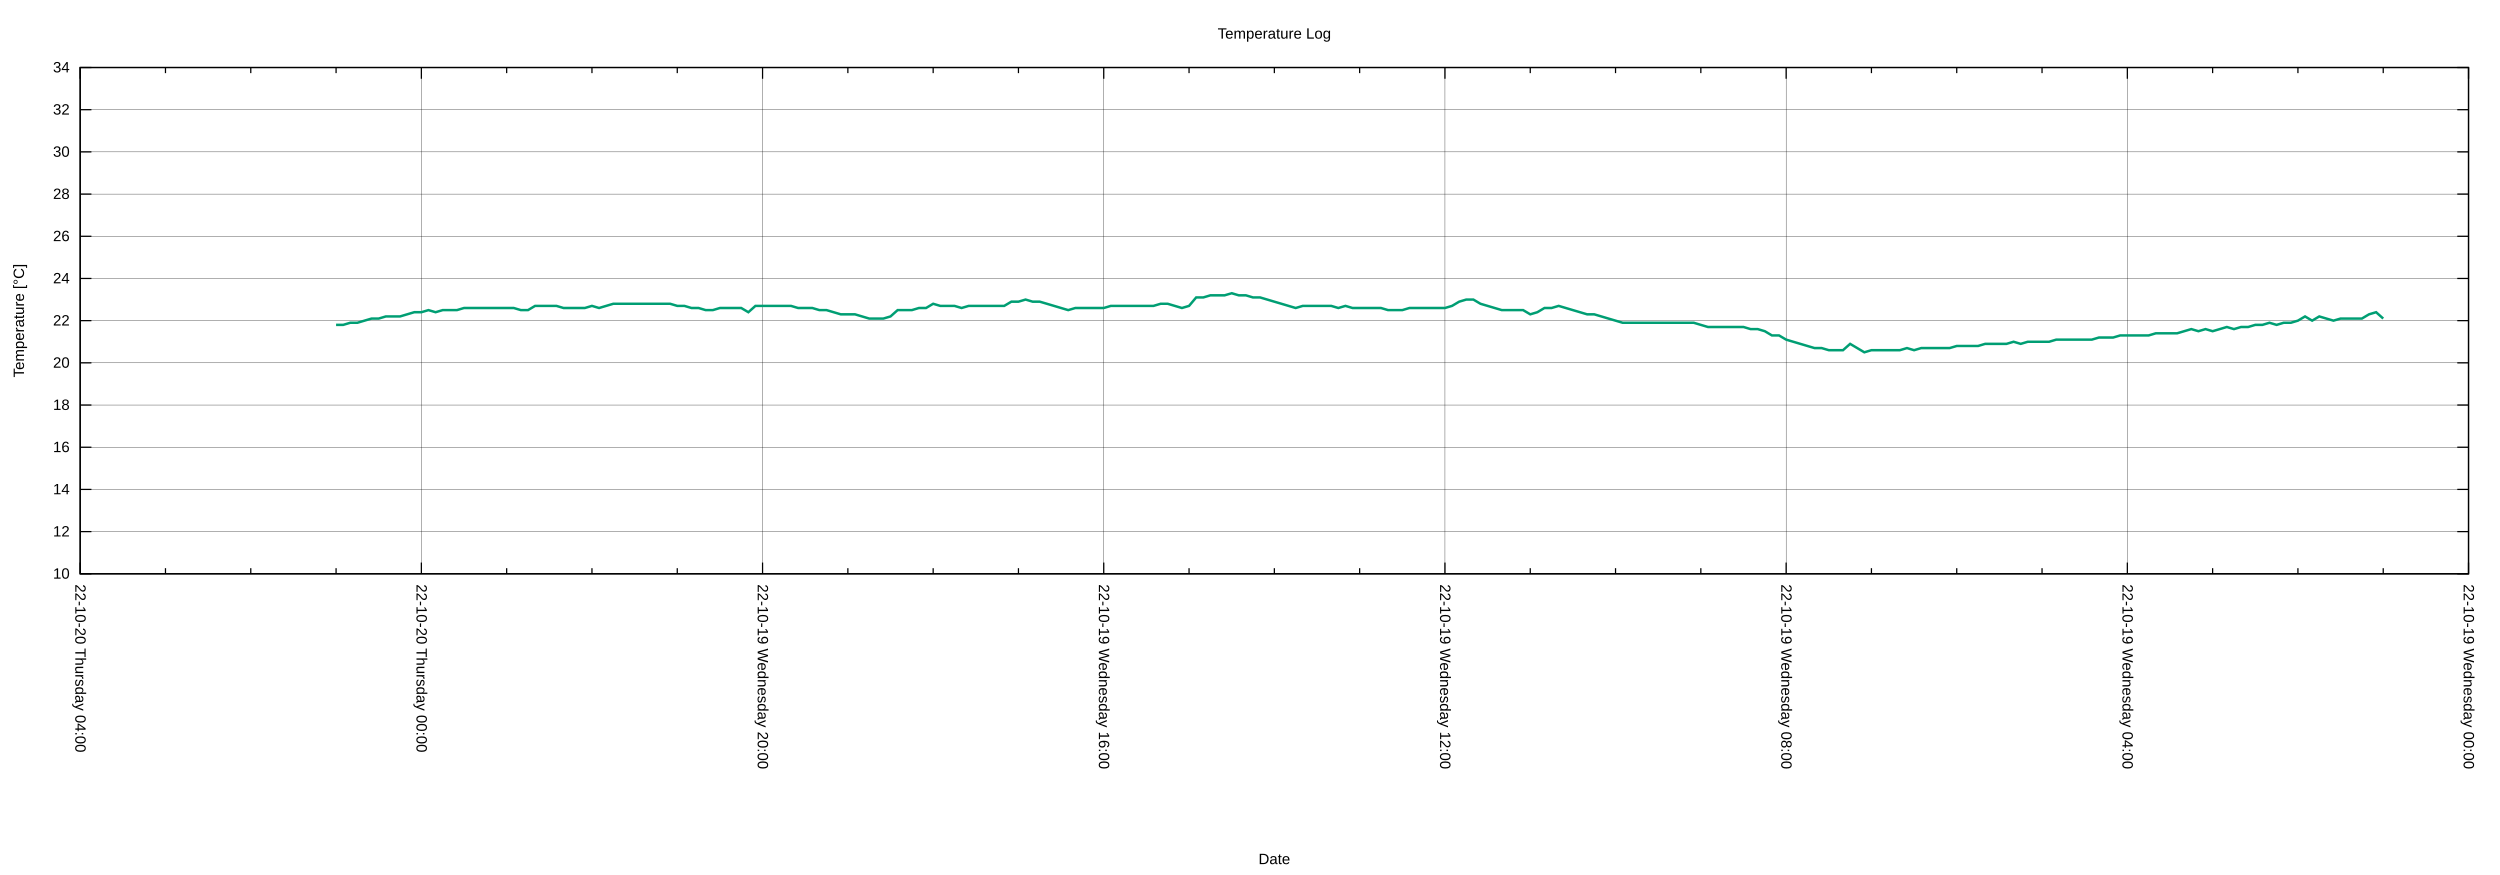
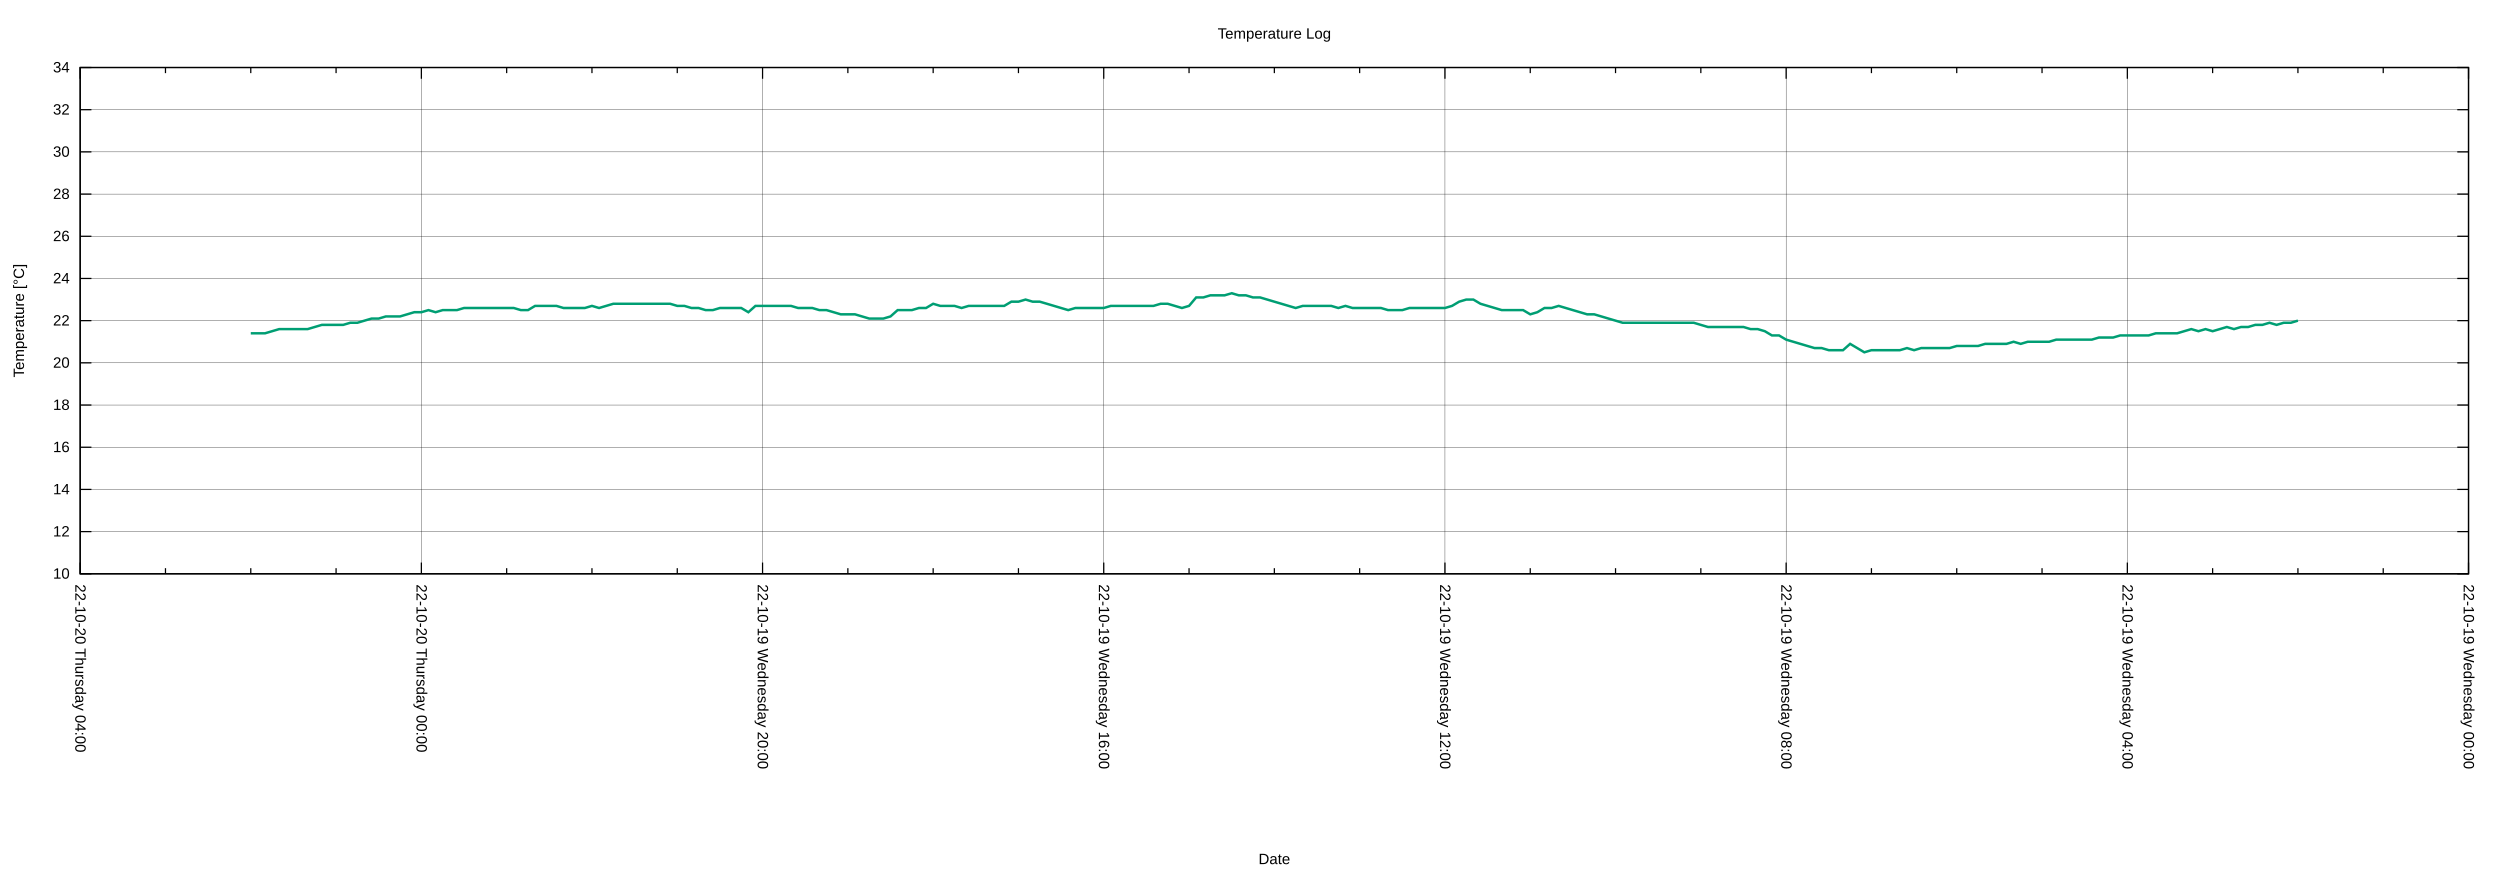
<svg xmlns="http://www.w3.org/2000/svg" xmlns:xlink="http://www.w3.org/1999/xlink" width="2000" height="700" viewBox="0 0 2000 700">
  <g id="gnuplot_canvas">
    <rect x="0" y="0" width="2000" height="700" fill="none" />
    <defs>
      <circle id="gpDot" r="0.5" stroke-width="0.5" stroke="currentColor" />
      <path id="gpPt0" stroke-width="0.222" stroke="currentColor" d="M-1,0 h2 M0,-1 v2" />
      <path id="gpPt1" stroke-width="0.222" stroke="currentColor" d="M-1,-1 L1,1 M1,-1 L-1,1" />
      <path id="gpPt2" stroke-width="0.222" stroke="currentColor" d="M-1,0 L1,0 M0,-1 L0,1 M-1,-1 L1,1 M-1,1 L1,-1" />
      <rect id="gpPt3" stroke-width="0.222" stroke="currentColor" x="-1" y="-1" width="2" height="2" />
      <rect id="gpPt4" stroke-width="0.222" stroke="currentColor" fill="currentColor" x="-1" y="-1" width="2" height="2" />
      <circle id="gpPt5" stroke-width="0.222" stroke="currentColor" cx="0" cy="0" r="1" />
      <use xlink:href="#gpPt5" id="gpPt6" fill="currentColor" stroke="none" />
      <path id="gpPt7" stroke-width="0.222" stroke="currentColor" d="M0,-1.33 L-1.33,0.67 L1.33,0.67 z" />
      <use xlink:href="#gpPt7" id="gpPt8" fill="currentColor" stroke="none" />
      <use xlink:href="#gpPt7" id="gpPt9" stroke="currentColor" transform="rotate(180)" />
      <use xlink:href="#gpPt9" id="gpPt10" fill="currentColor" stroke="none" />
      <use xlink:href="#gpPt3" id="gpPt11" stroke="currentColor" transform="rotate(45)" />
      <use xlink:href="#gpPt11" id="gpPt12" fill="currentColor" stroke="none" />
      <path id="gpPt13" stroke-width="0.222" stroke="currentColor" d="M0,1.330 L1.265,0.411 L0.782,-1.067 L-0.782,-1.076 L-1.265,0.411 z" />
      <use xlink:href="#gpPt13" id="gpPt14" fill="currentColor" stroke="none" />
      <filter id="textbox" filterUnits="objectBoundingBox" x="0" y="0" height="1" width="1">
        <feFlood flood-color="white" flood-opacity="1" result="bgnd" />
        <feComposite in="SourceGraphic" in2="bgnd" operator="atop" />
      </filter>
      <filter id="greybox" filterUnits="objectBoundingBox" x="0" y="0" height="1" width="1">
        <feFlood flood-color="lightgrey" flood-opacity="1" result="grey" />
        <feComposite in="SourceGraphic" in2="grey" operator="atop" />
      </filter>
    </defs>
    <g fill="none" color="white" stroke="currentColor" stroke-width="1.00" stroke-linecap="butt" stroke-linejoin="miter">
</g>
    <g fill="none" color="black" stroke="currentColor" stroke-width="1.00" stroke-linecap="butt" stroke-linejoin="miter">
</g>
    <g fill="none" color="black" stroke="black" stroke-width="0.25" stroke-linecap="butt" stroke-linejoin="miter">
</g>
    <g fill="none" color="black" stroke="currentColor" stroke-width="0.25" stroke-linecap="butt" stroke-linejoin="miter">
      <path stroke="black" class="gridline" d="M64.14,459.04 L1974.82,459.04  " />
    </g>
    <g fill="none" color="black" stroke="black" stroke-width="1.00" stroke-linecap="butt" stroke-linejoin="miter">
</g>
    <g fill="none" color="black" stroke="currentColor" stroke-width="1.00" stroke-linecap="butt" stroke-linejoin="miter">
      <path stroke="black" d="M64.14,459.04 L73.14,459.04 M1974.82,459.04 L1965.82,459.04  " />
      <g transform="translate(55.75,462.94)" stroke="none" fill="black" font-family="Arial" font-size="12.00" text-anchor="end">
        <text>
          <tspan font-family="Arial"> 10</tspan>
        </text>
      </g>
    </g>
    <g fill="none" color="black" stroke="currentColor" stroke-width="1.00" stroke-linecap="butt" stroke-linejoin="miter">
</g>
    <g fill="none" color="black" stroke="black" stroke-width="0.25" stroke-linecap="butt" stroke-linejoin="miter">
</g>
    <g fill="none" color="black" stroke="currentColor" stroke-width="0.25" stroke-linecap="butt" stroke-linejoin="miter">
      <path stroke="black" class="gridline" d="M64.14,425.29 L1974.82,425.29  " />
    </g>
    <g fill="none" color="black" stroke="black" stroke-width="1.00" stroke-linecap="butt" stroke-linejoin="miter">
</g>
    <g fill="none" color="black" stroke="currentColor" stroke-width="1.00" stroke-linecap="butt" stroke-linejoin="miter">
      <path stroke="black" d="M64.14,425.29 L73.14,425.29 M1974.82,425.29 L1965.82,425.29  " />
      <g transform="translate(55.75,429.19)" stroke="none" fill="black" font-family="Arial" font-size="12.00" text-anchor="end">
        <text>
          <tspan font-family="Arial"> 12</tspan>
        </text>
      </g>
    </g>
    <g fill="none" color="black" stroke="currentColor" stroke-width="1.00" stroke-linecap="butt" stroke-linejoin="miter">
</g>
    <g fill="none" color="black" stroke="black" stroke-width="0.25" stroke-linecap="butt" stroke-linejoin="miter">
</g>
    <g fill="none" color="black" stroke="currentColor" stroke-width="0.25" stroke-linecap="butt" stroke-linejoin="miter">
      <path stroke="black" class="gridline" d="M64.14,391.53 L1974.82,391.53  " />
    </g>
    <g fill="none" color="black" stroke="black" stroke-width="1.00" stroke-linecap="butt" stroke-linejoin="miter">
</g>
    <g fill="none" color="black" stroke="currentColor" stroke-width="1.00" stroke-linecap="butt" stroke-linejoin="miter">
      <path stroke="black" d="M64.14,391.53 L73.14,391.53 M1974.82,391.53 L1965.82,391.53  " />
      <g transform="translate(55.75,395.43)" stroke="none" fill="black" font-family="Arial" font-size="12.00" text-anchor="end">
        <text>
          <tspan font-family="Arial"> 14</tspan>
        </text>
      </g>
    </g>
    <g fill="none" color="black" stroke="currentColor" stroke-width="1.00" stroke-linecap="butt" stroke-linejoin="miter">
</g>
    <g fill="none" color="black" stroke="black" stroke-width="0.25" stroke-linecap="butt" stroke-linejoin="miter">
</g>
    <g fill="none" color="black" stroke="currentColor" stroke-width="0.25" stroke-linecap="butt" stroke-linejoin="miter">
      <path stroke="black" class="gridline" d="M64.14,357.78 L1974.82,357.78  " />
    </g>
    <g fill="none" color="black" stroke="black" stroke-width="1.00" stroke-linecap="butt" stroke-linejoin="miter">
</g>
    <g fill="none" color="black" stroke="currentColor" stroke-width="1.00" stroke-linecap="butt" stroke-linejoin="miter">
      <path stroke="black" d="M64.14,357.78 L73.14,357.78 M1974.82,357.78 L1965.82,357.78  " />
      <g transform="translate(55.75,361.68)" stroke="none" fill="black" font-family="Arial" font-size="12.00" text-anchor="end">
        <text>
          <tspan font-family="Arial"> 16</tspan>
        </text>
      </g>
    </g>
    <g fill="none" color="black" stroke="currentColor" stroke-width="1.00" stroke-linecap="butt" stroke-linejoin="miter">
</g>
    <g fill="none" color="black" stroke="black" stroke-width="0.25" stroke-linecap="butt" stroke-linejoin="miter">
</g>
    <g fill="none" color="black" stroke="currentColor" stroke-width="0.25" stroke-linecap="butt" stroke-linejoin="miter">
      <path stroke="black" class="gridline" d="M64.14,324.03 L1974.82,324.03  " />
    </g>
    <g fill="none" color="black" stroke="black" stroke-width="1.00" stroke-linecap="butt" stroke-linejoin="miter">
</g>
    <g fill="none" color="black" stroke="currentColor" stroke-width="1.00" stroke-linecap="butt" stroke-linejoin="miter">
      <path stroke="black" d="M64.14,324.03 L73.14,324.03 M1974.82,324.03 L1965.82,324.03  " />
      <g transform="translate(55.75,327.93)" stroke="none" fill="black" font-family="Arial" font-size="12.00" text-anchor="end">
        <text>
          <tspan font-family="Arial"> 18</tspan>
        </text>
      </g>
    </g>
    <g fill="none" color="black" stroke="currentColor" stroke-width="1.00" stroke-linecap="butt" stroke-linejoin="miter">
</g>
    <g fill="none" color="black" stroke="black" stroke-width="0.25" stroke-linecap="butt" stroke-linejoin="miter">
</g>
    <g fill="none" color="black" stroke="currentColor" stroke-width="0.25" stroke-linecap="butt" stroke-linejoin="miter">
      <path stroke="black" class="gridline" d="M64.14,290.28 L1974.82,290.28  " />
    </g>
    <g fill="none" color="black" stroke="black" stroke-width="1.00" stroke-linecap="butt" stroke-linejoin="miter">
</g>
    <g fill="none" color="black" stroke="currentColor" stroke-width="1.00" stroke-linecap="butt" stroke-linejoin="miter">
      <path stroke="black" d="M64.14,290.28 L73.14,290.28 M1974.82,290.28 L1965.82,290.28  " />
      <g transform="translate(55.75,294.18)" stroke="none" fill="black" font-family="Arial" font-size="12.00" text-anchor="end">
        <text>
          <tspan font-family="Arial"> 20</tspan>
        </text>
      </g>
    </g>
    <g fill="none" color="black" stroke="currentColor" stroke-width="1.00" stroke-linecap="butt" stroke-linejoin="miter">
</g>
    <g fill="none" color="black" stroke="black" stroke-width="0.25" stroke-linecap="butt" stroke-linejoin="miter">
</g>
    <g fill="none" color="black" stroke="currentColor" stroke-width="0.25" stroke-linecap="butt" stroke-linejoin="miter">
      <path stroke="black" class="gridline" d="M64.14,256.52 L1974.82,256.52  " />
    </g>
    <g fill="none" color="black" stroke="black" stroke-width="1.00" stroke-linecap="butt" stroke-linejoin="miter">
</g>
    <g fill="none" color="black" stroke="currentColor" stroke-width="1.00" stroke-linecap="butt" stroke-linejoin="miter">
      <path stroke="black" d="M64.14,256.52 L73.14,256.52 M1974.82,256.52 L1965.82,256.52  " />
      <g transform="translate(55.75,260.42)" stroke="none" fill="black" font-family="Arial" font-size="12.00" text-anchor="end">
        <text>
          <tspan font-family="Arial"> 22</tspan>
        </text>
      </g>
    </g>
    <g fill="none" color="black" stroke="currentColor" stroke-width="1.00" stroke-linecap="butt" stroke-linejoin="miter">
</g>
    <g fill="none" color="black" stroke="black" stroke-width="0.25" stroke-linecap="butt" stroke-linejoin="miter">
</g>
    <g fill="none" color="black" stroke="currentColor" stroke-width="0.25" stroke-linecap="butt" stroke-linejoin="miter">
      <path stroke="black" class="gridline" d="M64.14,222.77 L1974.82,222.77  " />
    </g>
    <g fill="none" color="black" stroke="black" stroke-width="1.00" stroke-linecap="butt" stroke-linejoin="miter">
</g>
    <g fill="none" color="black" stroke="currentColor" stroke-width="1.00" stroke-linecap="butt" stroke-linejoin="miter">
      <path stroke="black" d="M64.14,222.77 L73.14,222.77 M1974.82,222.77 L1965.82,222.77  " />
      <g transform="translate(55.75,226.67)" stroke="none" fill="black" font-family="Arial" font-size="12.00" text-anchor="end">
        <text>
          <tspan font-family="Arial"> 24</tspan>
        </text>
      </g>
    </g>
    <g fill="none" color="black" stroke="currentColor" stroke-width="1.00" stroke-linecap="butt" stroke-linejoin="miter">
</g>
    <g fill="none" color="black" stroke="black" stroke-width="0.25" stroke-linecap="butt" stroke-linejoin="miter">
</g>
    <g fill="none" color="black" stroke="currentColor" stroke-width="0.25" stroke-linecap="butt" stroke-linejoin="miter">
      <path stroke="black" class="gridline" d="M64.14,189.02 L1974.82,189.02  " />
    </g>
    <g fill="none" color="black" stroke="black" stroke-width="1.00" stroke-linecap="butt" stroke-linejoin="miter">
</g>
    <g fill="none" color="black" stroke="currentColor" stroke-width="1.00" stroke-linecap="butt" stroke-linejoin="miter">
      <path stroke="black" d="M64.14,189.02 L73.14,189.02 M1974.82,189.02 L1965.82,189.02  " />
      <g transform="translate(55.75,192.92)" stroke="none" fill="black" font-family="Arial" font-size="12.00" text-anchor="end">
        <text>
          <tspan font-family="Arial"> 26</tspan>
        </text>
      </g>
    </g>
    <g fill="none" color="black" stroke="currentColor" stroke-width="1.00" stroke-linecap="butt" stroke-linejoin="miter">
</g>
    <g fill="none" color="black" stroke="black" stroke-width="0.25" stroke-linecap="butt" stroke-linejoin="miter">
</g>
    <g fill="none" color="black" stroke="currentColor" stroke-width="0.25" stroke-linecap="butt" stroke-linejoin="miter">
      <path stroke="black" class="gridline" d="M64.14,155.27 L1974.82,155.27  " />
    </g>
    <g fill="none" color="black" stroke="black" stroke-width="1.00" stroke-linecap="butt" stroke-linejoin="miter">
</g>
    <g fill="none" color="black" stroke="currentColor" stroke-width="1.00" stroke-linecap="butt" stroke-linejoin="miter">
      <path stroke="black" d="M64.14,155.27 L73.14,155.27 M1974.82,155.27 L1965.82,155.27  " />
      <g transform="translate(55.75,159.17)" stroke="none" fill="black" font-family="Arial" font-size="12.00" text-anchor="end">
        <text>
          <tspan font-family="Arial"> 28</tspan>
        </text>
      </g>
    </g>
    <g fill="none" color="black" stroke="currentColor" stroke-width="1.00" stroke-linecap="butt" stroke-linejoin="miter">
</g>
    <g fill="none" color="black" stroke="black" stroke-width="0.25" stroke-linecap="butt" stroke-linejoin="miter">
</g>
    <g fill="none" color="black" stroke="currentColor" stroke-width="0.25" stroke-linecap="butt" stroke-linejoin="miter">
      <path stroke="black" class="gridline" d="M64.14,121.51 L1974.82,121.51  " />
    </g>
    <g fill="none" color="black" stroke="black" stroke-width="1.00" stroke-linecap="butt" stroke-linejoin="miter">
</g>
    <g fill="none" color="black" stroke="currentColor" stroke-width="1.00" stroke-linecap="butt" stroke-linejoin="miter">
      <path stroke="black" d="M64.14,121.51 L73.14,121.51 M1974.82,121.51 L1965.82,121.51  " />
      <g transform="translate(55.75,125.41)" stroke="none" fill="black" font-family="Arial" font-size="12.00" text-anchor="end">
        <text>
          <tspan font-family="Arial"> 30</tspan>
        </text>
      </g>
    </g>
    <g fill="none" color="black" stroke="currentColor" stroke-width="1.00" stroke-linecap="butt" stroke-linejoin="miter">
</g>
    <g fill="none" color="black" stroke="black" stroke-width="0.25" stroke-linecap="butt" stroke-linejoin="miter">
</g>
    <g fill="none" color="black" stroke="currentColor" stroke-width="0.25" stroke-linecap="butt" stroke-linejoin="miter">
      <path stroke="black" class="gridline" d="M64.14,87.76 L1974.82,87.76  " />
    </g>
    <g fill="none" color="black" stroke="black" stroke-width="1.00" stroke-linecap="butt" stroke-linejoin="miter">
</g>
    <g fill="none" color="black" stroke="currentColor" stroke-width="1.00" stroke-linecap="butt" stroke-linejoin="miter">
      <path stroke="black" d="M64.14,87.76 L73.14,87.76 M1974.82,87.76 L1965.82,87.76  " />
      <g transform="translate(55.75,91.66)" stroke="none" fill="black" font-family="Arial" font-size="12.00" text-anchor="end">
        <text>
          <tspan font-family="Arial"> 32</tspan>
        </text>
      </g>
    </g>
    <g fill="none" color="black" stroke="currentColor" stroke-width="1.00" stroke-linecap="butt" stroke-linejoin="miter">
</g>
    <g fill="none" color="black" stroke="black" stroke-width="0.25" stroke-linecap="butt" stroke-linejoin="miter">
</g>
    <g fill="none" color="black" stroke="currentColor" stroke-width="0.25" stroke-linecap="butt" stroke-linejoin="miter">
      <path stroke="black" class="gridline" d="M64.14,54.01 L1974.82,54.01  " />
    </g>
    <g fill="none" color="black" stroke="black" stroke-width="1.00" stroke-linecap="butt" stroke-linejoin="miter">
</g>
    <g fill="none" color="black" stroke="currentColor" stroke-width="1.00" stroke-linecap="butt" stroke-linejoin="miter">
      <path stroke="black" d="M64.14,54.01 L73.14,54.01 M1974.82,54.01 L1965.82,54.01  " />
      <g transform="translate(55.75,57.91)" stroke="none" fill="black" font-family="Arial" font-size="12.00" text-anchor="end">
        <text>
          <tspan font-family="Arial"> 34</tspan>
        </text>
      </g>
    </g>
    <g fill="none" color="black" stroke="currentColor" stroke-width="1.00" stroke-linecap="butt" stroke-linejoin="miter">
</g>
    <g fill="none" color="black" stroke="black" stroke-width="0.25" stroke-linecap="butt" stroke-linejoin="miter">
</g>
    <g fill="none" color="black" stroke="currentColor" stroke-width="0.25" stroke-linecap="butt" stroke-linejoin="miter">
      <path stroke="black" class="gridline" d="M1974.82,459.04 L1974.82,54.01  " />
    </g>
    <g fill="none" color="black" stroke="black" stroke-width="1.00" stroke-linecap="butt" stroke-linejoin="miter">
</g>
    <g fill="none" color="black" stroke="currentColor" stroke-width="1.00" stroke-linecap="butt" stroke-linejoin="miter">
      <path stroke="black" d="M1974.82,459.04 L1974.82,450.04 M1974.82,54.01 L1974.82,63.01  " />
      <g transform="translate(1970.92,467.43) rotate(90)" stroke="none" fill="black" font-family="Arial" font-size="12.00" text-anchor="start">
        <text>
          <tspan font-family="Arial">22-10-19 Wednesday 00:00</tspan>
        </text>
      </g>
    </g>
    <g fill="none" color="black" stroke="currentColor" stroke-width="1.00" stroke-linecap="butt" stroke-linejoin="miter">
      <path stroke="black" d="M1906.58,459.04 L1906.58,454.54 M1906.58,54.01 L1906.58,58.51 M1838.34,459.04 L1838.34,454.54 M1838.34,54.01 L1838.34,58.51   M1770.10,459.04 L1770.10,454.54 M1770.10,54.01 L1770.10,58.51  " />
    </g>
    <g fill="none" color="black" stroke="black" stroke-width="0.25" stroke-linecap="butt" stroke-linejoin="miter">
</g>
    <g fill="none" color="black" stroke="currentColor" stroke-width="0.25" stroke-linecap="butt" stroke-linejoin="miter">
      <path stroke="black" class="gridline" d="M1701.87,459.04 L1701.87,54.01  " />
    </g>
    <g fill="none" color="black" stroke="black" stroke-width="1.00" stroke-linecap="butt" stroke-linejoin="miter">
</g>
    <g fill="none" color="black" stroke="currentColor" stroke-width="1.00" stroke-linecap="butt" stroke-linejoin="miter">
      <path stroke="black" d="M1701.87,459.04 L1701.87,450.04 M1701.87,54.01 L1701.87,63.01  " />
      <g transform="translate(1697.97,467.43) rotate(90)" stroke="none" fill="black" font-family="Arial" font-size="12.00" text-anchor="start">
        <text>
          <tspan font-family="Arial">22-10-19 Wednesday 04:00</tspan>
        </text>
      </g>
    </g>
    <g fill="none" color="black" stroke="currentColor" stroke-width="1.00" stroke-linecap="butt" stroke-linejoin="miter">
      <path stroke="black" d="M1633.63,459.04 L1633.63,454.54 M1633.63,54.01 L1633.63,58.51 M1565.39,459.04 L1565.39,454.54 M1565.39,54.01 L1565.39,58.51   M1497.15,459.04 L1497.15,454.54 M1497.15,54.01 L1497.15,58.51  " />
    </g>
    <g fill="none" color="black" stroke="black" stroke-width="0.25" stroke-linecap="butt" stroke-linejoin="miter">
</g>
    <g fill="none" color="black" stroke="currentColor" stroke-width="0.25" stroke-linecap="butt" stroke-linejoin="miter">
      <path stroke="black" class="gridline" d="M1428.91,459.04 L1428.91,54.01  " />
    </g>
    <g fill="none" color="black" stroke="black" stroke-width="1.00" stroke-linecap="butt" stroke-linejoin="miter">
</g>
    <g fill="none" color="black" stroke="currentColor" stroke-width="1.00" stroke-linecap="butt" stroke-linejoin="miter">
      <path stroke="black" d="M1428.91,459.04 L1428.91,450.04 M1428.91,54.01 L1428.91,63.01  " />
      <g transform="translate(1425.01,467.43) rotate(90)" stroke="none" fill="black" font-family="Arial" font-size="12.00" text-anchor="start">
        <text>
          <tspan font-family="Arial">22-10-19 Wednesday 08:00</tspan>
        </text>
      </g>
    </g>
    <g fill="none" color="black" stroke="currentColor" stroke-width="1.00" stroke-linecap="butt" stroke-linejoin="miter">
      <path stroke="black" d="M1360.67,459.04 L1360.67,454.54 M1360.67,54.01 L1360.67,58.51 M1292.43,459.04 L1292.43,454.54 M1292.43,54.01 L1292.43,58.51   M1224.20,459.04 L1224.20,454.54 M1224.20,54.01 L1224.20,58.51  " />
    </g>
    <g fill="none" color="black" stroke="black" stroke-width="0.25" stroke-linecap="butt" stroke-linejoin="miter">
</g>
    <g fill="none" color="black" stroke="currentColor" stroke-width="0.25" stroke-linecap="butt" stroke-linejoin="miter">
      <path stroke="black" class="gridline" d="M1155.96,459.04 L1155.96,54.01  " />
    </g>
    <g fill="none" color="black" stroke="black" stroke-width="1.00" stroke-linecap="butt" stroke-linejoin="miter">
</g>
    <g fill="none" color="black" stroke="currentColor" stroke-width="1.00" stroke-linecap="butt" stroke-linejoin="miter">
      <path stroke="black" d="M1155.96,459.04 L1155.96,450.04 M1155.96,54.01 L1155.96,63.01  " />
      <g transform="translate(1152.06,467.43) rotate(90)" stroke="none" fill="black" font-family="Arial" font-size="12.00" text-anchor="start">
        <text>
          <tspan font-family="Arial">22-10-19 Wednesday 12:00</tspan>
        </text>
      </g>
    </g>
    <g fill="none" color="black" stroke="currentColor" stroke-width="1.00" stroke-linecap="butt" stroke-linejoin="miter">
      <path stroke="black" d="M1087.72,459.04 L1087.72,454.54 M1087.72,54.01 L1087.72,58.51 M1019.48,459.04 L1019.48,454.54 M1019.48,54.01 L1019.48,58.51   M951.24,459.04 L951.24,454.54 M951.24,54.01 L951.24,58.51  " />
    </g>
    <g fill="none" color="black" stroke="black" stroke-width="0.25" stroke-linecap="butt" stroke-linejoin="miter">
</g>
    <g fill="none" color="black" stroke="currentColor" stroke-width="0.25" stroke-linecap="butt" stroke-linejoin="miter">
      <path stroke="black" class="gridline" d="M883.00,459.04 L883.00,54.01  " />
    </g>
    <g fill="none" color="black" stroke="black" stroke-width="1.00" stroke-linecap="butt" stroke-linejoin="miter">
</g>
    <g fill="none" color="black" stroke="currentColor" stroke-width="1.00" stroke-linecap="butt" stroke-linejoin="miter">
      <path stroke="black" d="M883.00,459.04 L883.00,450.04 M883.00,54.01 L883.00,63.01  " />
      <g transform="translate(879.10,467.43) rotate(90)" stroke="none" fill="black" font-family="Arial" font-size="12.00" text-anchor="start">
        <text>
          <tspan font-family="Arial">22-10-19 Wednesday 16:00</tspan>
        </text>
      </g>
    </g>
    <g fill="none" color="black" stroke="currentColor" stroke-width="1.00" stroke-linecap="butt" stroke-linejoin="miter">
      <path stroke="black" d="M814.76,459.04 L814.76,454.54 M814.76,54.01 L814.76,58.51 M746.53,459.04 L746.53,454.54 M746.53,54.01 L746.53,58.51   M678.29,459.04 L678.29,454.54 M678.29,54.01 L678.29,58.51  " />
    </g>
    <g fill="none" color="black" stroke="black" stroke-width="0.25" stroke-linecap="butt" stroke-linejoin="miter">
</g>
    <g fill="none" color="black" stroke="currentColor" stroke-width="0.25" stroke-linecap="butt" stroke-linejoin="miter">
      <path stroke="black" class="gridline" d="M610.05,459.04 L610.05,54.01  " />
    </g>
    <g fill="none" color="black" stroke="black" stroke-width="1.00" stroke-linecap="butt" stroke-linejoin="miter">
</g>
    <g fill="none" color="black" stroke="currentColor" stroke-width="1.00" stroke-linecap="butt" stroke-linejoin="miter">
      <path stroke="black" d="M610.05,459.04 L610.05,450.04 M610.05,54.01 L610.05,63.01  " />
      <g transform="translate(606.15,467.43) rotate(90)" stroke="none" fill="black" font-family="Arial" font-size="12.00" text-anchor="start">
        <text>
          <tspan font-family="Arial">22-10-19 Wednesday 20:00</tspan>
        </text>
      </g>
    </g>
    <g fill="none" color="black" stroke="currentColor" stroke-width="1.00" stroke-linecap="butt" stroke-linejoin="miter">
      <path stroke="black" d="M541.81,459.04 L541.81,454.54 M541.81,54.01 L541.81,58.51 M473.57,459.04 L473.57,454.54 M473.57,54.01 L473.57,58.51   M405.33,459.04 L405.33,454.54 M405.33,54.01 L405.33,58.51  " />
    </g>
    <g fill="none" color="black" stroke="black" stroke-width="0.25" stroke-linecap="butt" stroke-linejoin="miter">
</g>
    <g fill="none" color="black" stroke="currentColor" stroke-width="0.25" stroke-linecap="butt" stroke-linejoin="miter">
      <path stroke="black" class="gridline" d="M337.09,459.04 L337.09,54.01  " />
    </g>
    <g fill="none" color="black" stroke="black" stroke-width="1.00" stroke-linecap="butt" stroke-linejoin="miter">
</g>
    <g fill="none" color="black" stroke="currentColor" stroke-width="1.00" stroke-linecap="butt" stroke-linejoin="miter">
      <path stroke="black" d="M337.09,459.04 L337.09,450.04 M337.09,54.01 L337.09,63.01  " />
      <g transform="translate(333.19,467.43) rotate(90)" stroke="none" fill="black" font-family="Arial" font-size="12.00" text-anchor="start">
        <text>
          <tspan font-family="Arial">22-10-20 Thursday 00:00</tspan>
        </text>
      </g>
    </g>
    <g fill="none" color="black" stroke="currentColor" stroke-width="1.00" stroke-linecap="butt" stroke-linejoin="miter">
      <path stroke="black" d="M268.86,459.04 L268.86,454.54 M268.86,54.01 L268.86,58.51 M200.62,459.04 L200.62,454.54 M200.62,54.01 L200.62,58.51   M132.38,459.04 L132.38,454.54 M132.38,54.01 L132.38,58.51  " />
    </g>
    <g fill="none" color="black" stroke="black" stroke-width="0.25" stroke-linecap="butt" stroke-linejoin="miter">
</g>
    <g fill="none" color="black" stroke="currentColor" stroke-width="0.25" stroke-linecap="butt" stroke-linejoin="miter">
      <path stroke="black" class="gridline" d="M64.14,459.04 L64.14,54.01  " />
    </g>
    <g fill="none" color="black" stroke="black" stroke-width="1.00" stroke-linecap="butt" stroke-linejoin="miter">
</g>
    <g fill="none" color="black" stroke="currentColor" stroke-width="1.00" stroke-linecap="butt" stroke-linejoin="miter">
      <path stroke="black" d="M64.14,459.04 L64.14,450.04 M64.14,54.01 L64.14,63.01  " />
      <g transform="translate(60.24,467.43) rotate(90)" stroke="none" fill="black" font-family="Arial" font-size="12.00" text-anchor="start">
        <text>
          <tspan font-family="Arial">22-10-20 Thursday 04:00</tspan>
        </text>
      </g>
    </g>
    <g fill="none" color="black" stroke="currentColor" stroke-width="1.00" stroke-linecap="butt" stroke-linejoin="miter">
</g>
    <g fill="none" color="black" stroke="currentColor" stroke-width="1.00" stroke-linecap="butt" stroke-linejoin="miter">
      <path stroke="black" d="M64.14,54.01 L64.14,459.04 L1974.82,459.04 L1974.82,54.01 L64.14,54.01 Z  " />
    </g>
    <g fill="none" color="black" stroke="currentColor" stroke-width="1.00" stroke-linecap="butt" stroke-linejoin="miter">
      <g transform="translate(19.18,256.53) rotate(270)" stroke="none" fill="black" font-family="Arial" font-size="12.00" text-anchor="middle">
        <text>
          <tspan font-family="Arial">Temperature [°C]</tspan>
        </text>
      </g>
    </g>
    <g fill="none" color="black" stroke="currentColor" stroke-width="1.00" stroke-linecap="butt" stroke-linejoin="miter">
      <g transform="translate(1019.48,691.30)" stroke="none" fill="black" font-family="Arial" font-size="12.00" text-anchor="middle">
        <text>
          <tspan font-family="Arial">Date</tspan>
        </text>
      </g>
    </g>
    <g fill="none" color="black" stroke="currentColor" stroke-width="1.00" stroke-linecap="butt" stroke-linejoin="miter">
</g>
    <g id="gnuplot_plot_1">
      <g fill="none" color="white" stroke="currentColor" stroke-width="2.00" stroke-linecap="butt" stroke-linejoin="miter">
</g>
      <g fill="none" color="black" stroke="currentColor" stroke-width="2.00" stroke-linecap="butt" stroke-linejoin="miter">
-         <path stroke="rgb(  0, 158, 115)" d="M268.86,259.90 L274.54,259.90 L280.23,258.21 L285.92,258.21 L291.60,256.52 L297.29,254.84 L302.98,254.84 L308.66,253.15   L314.35,253.15 L320.03,253.15 L325.72,251.46 L331.41,249.77 L337.09,249.77 L342.78,248.09 L348.47,249.77 L354.15,248.09   L359.84,248.09 L365.53,248.09 L371.21,246.40 L376.90,246.40 L382.59,246.40 L388.27,246.40 L393.96,246.40 L399.65,246.40   L405.33,246.40 L411.02,246.40 L416.71,248.09 L422.39,248.09 L428.08,244.71 L433.77,244.71 L439.45,244.71 L445.14,244.71   L450.83,246.40 L456.51,246.40 L462.20,246.40 L467.88,246.40 L473.57,244.71 L479.26,246.40 L484.94,244.71 L490.63,243.02   L496.32,243.02 L502.00,243.02 L507.69,243.02 L513.38,243.02 L519.06,243.02 L524.75,243.02 L530.44,243.02 L536.12,243.02   L541.81,244.71 L547.50,244.71 L553.18,246.40 L558.87,246.40 L564.56,248.09 L570.24,248.09 L575.93,246.40 L581.62,246.40   L587.30,246.40 L592.99,246.40 L598.68,249.77 L604.36,244.71 L610.05,244.71 L615.74,244.71 L621.42,244.71 L627.11,244.71   L632.79,244.71 L638.48,246.40 L644.17,246.40 L649.85,246.40 L655.54,248.09 L661.23,248.09 L666.91,249.77 L672.60,251.46   L678.29,251.46 L683.97,251.46 L689.66,253.15 L695.35,254.84 L701.03,254.84 L706.72,254.84 L712.41,253.15 L718.09,248.09   L723.78,248.09 L729.47,248.09 L735.15,246.40 L740.84,246.40 L746.53,243.02 L752.21,244.71 L757.90,244.71 L763.59,244.71   L769.27,246.40 L774.96,244.71 L780.65,244.71 L786.33,244.71 L792.02,244.71 L797.70,244.71 L803.39,244.71 L809.08,241.34   L814.76,241.34 L820.45,239.65 L826.14,241.34 L831.82,241.34 L837.51,243.02 L843.20,244.71 L848.88,246.40 L854.57,248.09   L860.26,246.40 L865.94,246.40 L871.63,246.40 L877.32,246.40 L883.00,246.40 L888.69,244.71 L894.38,244.71 L900.06,244.71   L905.75,244.71 L911.44,244.71 L917.12,244.71 L922.81,244.71 L928.50,243.02 L934.18,243.02 L939.87,244.71 L945.55,246.40   L951.24,244.71 L956.93,237.96 L962.61,237.96 L968.30,236.27 L973.99,236.27 L979.67,236.27 L985.36,234.59 L991.05,236.27   L996.73,236.27 L1002.42,237.96 L1008.11,237.96 L1013.79,239.65 L1019.48,241.34 L1025.17,243.02 L1030.85,244.71 L1036.54,246.40   L1042.23,244.71 L1047.91,244.71 L1053.60,244.71 L1059.29,244.71 L1064.97,244.71 L1070.66,246.40 L1076.35,244.71 L1082.03,246.40   L1087.72,246.40 L1093.41,246.40 L1099.09,246.40 L1104.78,246.40 L1110.46,248.09 L1116.15,248.09 L1121.84,248.09 L1127.52,246.40   L1133.21,246.40 L1138.90,246.40 L1144.58,246.40 L1150.27,246.40 L1155.96,246.40 L1161.64,244.71 L1167.33,241.34 L1173.02,239.65   L1178.70,239.65 L1184.39,243.02 L1190.08,244.71 L1195.76,246.40 L1201.45,248.09 L1207.14,248.09 L1212.82,248.09 L1218.51,248.09   L1224.20,251.46 L1229.88,249.77 L1235.57,246.40 L1241.26,246.40 L1246.94,244.71 L1252.63,246.40 L1258.32,248.09 L1264.00,249.77   L1269.69,251.46 L1275.37,251.46 L1281.06,253.15 L1286.75,254.84 L1292.43,256.52 L1298.12,258.21 L1303.81,258.21 L1309.49,258.21   L1315.18,258.21 L1320.87,258.21 L1326.55,258.21 L1332.24,258.21 L1337.93,258.21 L1343.61,258.21 L1349.30,258.21 L1354.99,258.21   L1360.67,259.90 L1366.36,261.59 L1372.05,261.59 L1377.73,261.59 L1383.42,261.59 L1389.11,261.59 L1394.79,261.59 L1400.48,263.28   L1406.17,263.28 L1411.85,264.96 L1417.54,268.34 L1423.22,268.34 L1428.91,271.71 L1434.60,273.40 L1440.28,275.09 L1445.97,276.78   L1451.66,278.46 L1457.34,278.46 L1463.03,280.15 L1468.72,280.15 L1474.40,280.15 L1480.09,275.09 L1485.78,278.46 L1491.46,281.84   L1497.15,280.15 L1502.84,280.15 L1508.52,280.15 L1514.21,280.15 L1519.90,280.15 L1525.58,278.46 L1531.27,280.15 L1536.96,278.46   L1542.64,278.46 L1548.33,278.46 L1554.02,278.46 L1559.70,278.46 L1565.39,276.78 L1571.08,276.78 L1576.76,276.78 L1582.45,276.78   L1588.13,275.09 L1593.82,275.09 L1599.51,275.09 L1605.19,275.09 L1610.88,273.40 L1616.57,275.09 L1622.25,273.40 L1627.94,273.40   L1633.63,273.40 L1639.31,273.40 L1645.00,271.71 L1650.69,271.71 L1656.37,271.71 L1662.06,271.71 L1667.75,271.71 L1673.43,271.71   L1679.12,270.03 L1684.81,270.03 L1690.49,270.03 L1696.18,268.34 L1701.87,268.34 L1707.55,268.34 L1713.24,268.34 L1718.93,268.34   L1724.61,266.65 L1730.30,266.65 L1735.99,266.65 L1741.67,266.65 L1747.36,264.96 L1753.04,263.28 L1758.73,264.96 L1764.42,263.28   L1770.10,264.96 L1775.79,263.28 L1781.48,261.59 L1787.16,263.28 L1792.85,261.59 L1798.54,261.59 L1804.22,259.90 L1809.91,259.90   L1815.60,258.21 L1821.28,259.90 L1826.97,258.21 L1832.66,258.21 L1838.34,256.52 L1844.03,253.15 L1849.72,256.52 L1855.40,253.15   L1861.09,254.84 L1866.78,256.52 L1872.46,254.84 L1878.15,254.84 L1883.84,254.84 L1889.52,254.84 L1895.21,251.46 L1900.89,249.77   L1906.58,254.84  " />
+         <path stroke="rgb(  0, 158, 115)" d="M200.62,266.65 L206.30,266.65 L211.99,266.65 L217.68,264.96 L223.36,263.28 L229.05,263.28 L234.74,263.28 L240.42,263.28   L246.11,263.28 L251.80,261.59 L257.48,259.90 L263.17,259.90 L268.86,259.90 L274.54,259.90 L280.23,258.21 L285.92,258.21   L291.60,256.52 L297.29,254.84 L302.98,254.84 L308.66,253.15 L314.35,253.15 L320.03,253.15 L325.72,251.46 L331.41,249.77   L337.09,249.77 L342.78,248.09 L348.47,249.77 L354.15,248.09 L359.84,248.09 L365.53,248.09 L371.21,246.40 L376.90,246.40   L382.59,246.40 L388.27,246.40 L393.96,246.40 L399.65,246.40 L405.33,246.40 L411.02,246.40 L416.71,248.09 L422.39,248.09   L428.08,244.71 L433.77,244.71 L439.45,244.71 L445.14,244.71 L450.83,246.40 L456.51,246.40 L462.20,246.40 L467.88,246.40   L473.57,244.71 L479.26,246.40 L484.94,244.71 L490.63,243.02 L496.32,243.02 L502.00,243.02 L507.69,243.02 L513.38,243.02   L519.06,243.02 L524.75,243.02 L530.44,243.02 L536.12,243.02 L541.81,244.71 L547.50,244.71 L553.18,246.40 L558.87,246.40   L564.56,248.09 L570.24,248.09 L575.93,246.40 L581.62,246.40 L587.30,246.40 L592.99,246.40 L598.68,249.77 L604.36,244.71   L610.05,244.71 L615.74,244.71 L621.42,244.71 L627.11,244.71 L632.79,244.71 L638.48,246.40 L644.17,246.40 L649.85,246.40   L655.54,248.09 L661.23,248.09 L666.91,249.77 L672.60,251.46 L678.29,251.46 L683.97,251.46 L689.66,253.15 L695.35,254.84   L701.03,254.84 L706.72,254.84 L712.41,253.15 L718.09,248.09 L723.78,248.09 L729.47,248.09 L735.15,246.40 L740.84,246.40   L746.53,243.02 L752.21,244.71 L757.90,244.71 L763.59,244.71 L769.27,246.40 L774.96,244.71 L780.65,244.71 L786.33,244.71   L792.02,244.71 L797.70,244.71 L803.39,244.71 L809.08,241.34 L814.76,241.34 L820.45,239.65 L826.14,241.34 L831.82,241.34   L837.51,243.02 L843.20,244.71 L848.88,246.40 L854.57,248.09 L860.26,246.40 L865.94,246.40 L871.63,246.40 L877.32,246.40   L883.00,246.40 L888.69,244.71 L894.38,244.71 L900.06,244.71 L905.75,244.71 L911.44,244.71 L917.12,244.71 L922.81,244.71   L928.50,243.02 L934.18,243.02 L939.87,244.71 L945.55,246.40 L951.24,244.71 L956.93,237.96 L962.61,237.96 L968.30,236.27   L973.99,236.27 L979.67,236.27 L985.36,234.59 L991.05,236.27 L996.73,236.27 L1002.42,237.96 L1008.11,237.96 L1013.79,239.65   L1019.48,241.34 L1025.17,243.02 L1030.85,244.71 L1036.54,246.40 L1042.23,244.71 L1047.91,244.71 L1053.60,244.71 L1059.29,244.71   L1064.97,244.71 L1070.66,246.40 L1076.35,244.71 L1082.03,246.40 L1087.72,246.40 L1093.41,246.40 L1099.09,246.40 L1104.78,246.40   L1110.46,248.09 L1116.15,248.09 L1121.84,248.09 L1127.52,246.40 L1133.21,246.40 L1138.90,246.40 L1144.58,246.40 L1150.27,246.40   L1155.96,246.40 L1161.64,244.71 L1167.33,241.34 L1173.02,239.65 L1178.70,239.65 L1184.39,243.02 L1190.08,244.71 L1195.76,246.40   L1201.45,248.09 L1207.14,248.09 L1212.82,248.09 L1218.51,248.09 L1224.20,251.46 L1229.88,249.77 L1235.57,246.40 L1241.26,246.40   L1246.94,244.71 L1252.63,246.40 L1258.32,248.09 L1264.00,249.77 L1269.69,251.46 L1275.37,251.46 L1281.06,253.15 L1286.75,254.84   L1292.43,256.52 L1298.12,258.21 L1303.81,258.21 L1309.49,258.21 L1315.18,258.21 L1320.87,258.21 L1326.55,258.21 L1332.24,258.21   L1337.93,258.21 L1343.61,258.21 L1349.30,258.21 L1354.99,258.21 L1360.67,259.90 L1366.36,261.59 L1372.05,261.59 L1377.73,261.59   L1383.42,261.59 L1389.11,261.59 L1394.79,261.59 L1400.48,263.28 L1406.17,263.28 L1411.85,264.96 L1417.54,268.34 L1423.22,268.34   L1428.91,271.71 L1434.60,273.40 L1440.28,275.09 L1445.97,276.78 L1451.66,278.46 L1457.34,278.46 L1463.03,280.15 L1468.72,280.15   L1474.40,280.15 L1480.09,275.09 L1485.78,278.46 L1491.46,281.84 L1497.15,280.15 L1502.84,280.15 L1508.52,280.15 L1514.21,280.15   L1519.90,280.15 L1525.58,278.46 L1531.27,280.15 L1536.96,278.46 L1542.64,278.46 L1548.33,278.46 L1554.02,278.46 L1559.70,278.46   L1565.39,276.78 L1571.08,276.78 L1576.76,276.78 L1582.45,276.78 L1588.13,275.09 L1593.82,275.09 L1599.51,275.09 L1605.19,275.09   L1610.88,273.40 L1616.57,275.09 L1622.25,273.40 L1627.94,273.40 L1633.63,273.40 L1639.31,273.40 L1645.00,271.71 L1650.69,271.71   L1656.37,271.71 L1662.06,271.71 L1667.75,271.71 L1673.43,271.71 L1679.12,270.03 L1684.81,270.03 L1690.49,270.03 L1696.18,268.34   L1701.87,268.34 L1707.55,268.34 L1713.24,268.34 L1718.93,268.34 L1724.61,266.65 L1730.30,266.65 L1735.99,266.65 L1741.67,266.65   L1747.36,264.96 L1753.04,263.28 L1758.73,264.96 L1764.42,263.28 L1770.10,264.96 L1775.79,263.28 L1781.48,261.59 L1787.16,263.28   L1792.85,261.59 L1798.54,261.59 L1804.22,259.90 L1809.91,259.90 L1815.60,258.21 L1821.28,259.90 L1826.97,258.21 L1832.66,258.21   L1838.34,256.52  " />
      </g>
    </g>
    <g fill="none" color="black" stroke="currentColor" stroke-width="2.00" stroke-linecap="butt" stroke-linejoin="miter">
</g>
    <g fill="none" color="black" stroke="black" stroke-width="1.00" stroke-linecap="butt" stroke-linejoin="miter">
</g>
    <g fill="none" color="black" stroke="currentColor" stroke-width="1.00" stroke-linecap="butt" stroke-linejoin="miter">
      <path stroke="black" d="M64.14,54.01 L64.14,459.04 L1974.82,459.04 L1974.82,54.01 L64.14,54.01 Z  " />
    </g>
    <g fill="none" color="black" stroke="currentColor" stroke-width="1.00" stroke-linecap="butt" stroke-linejoin="miter">
      <g transform="translate(1019.48,30.91)" stroke="none" fill="black" font-family="Arial" font-size="12.00" text-anchor="middle">
        <text>
          <tspan font-family="Arial">Temperature Log</tspan>
        </text>
      </g>
    </g>
    <g fill="none" color="black" stroke="currentColor" stroke-width="1.00" stroke-linecap="butt" stroke-linejoin="miter">
</g>
  </g>
</svg>
